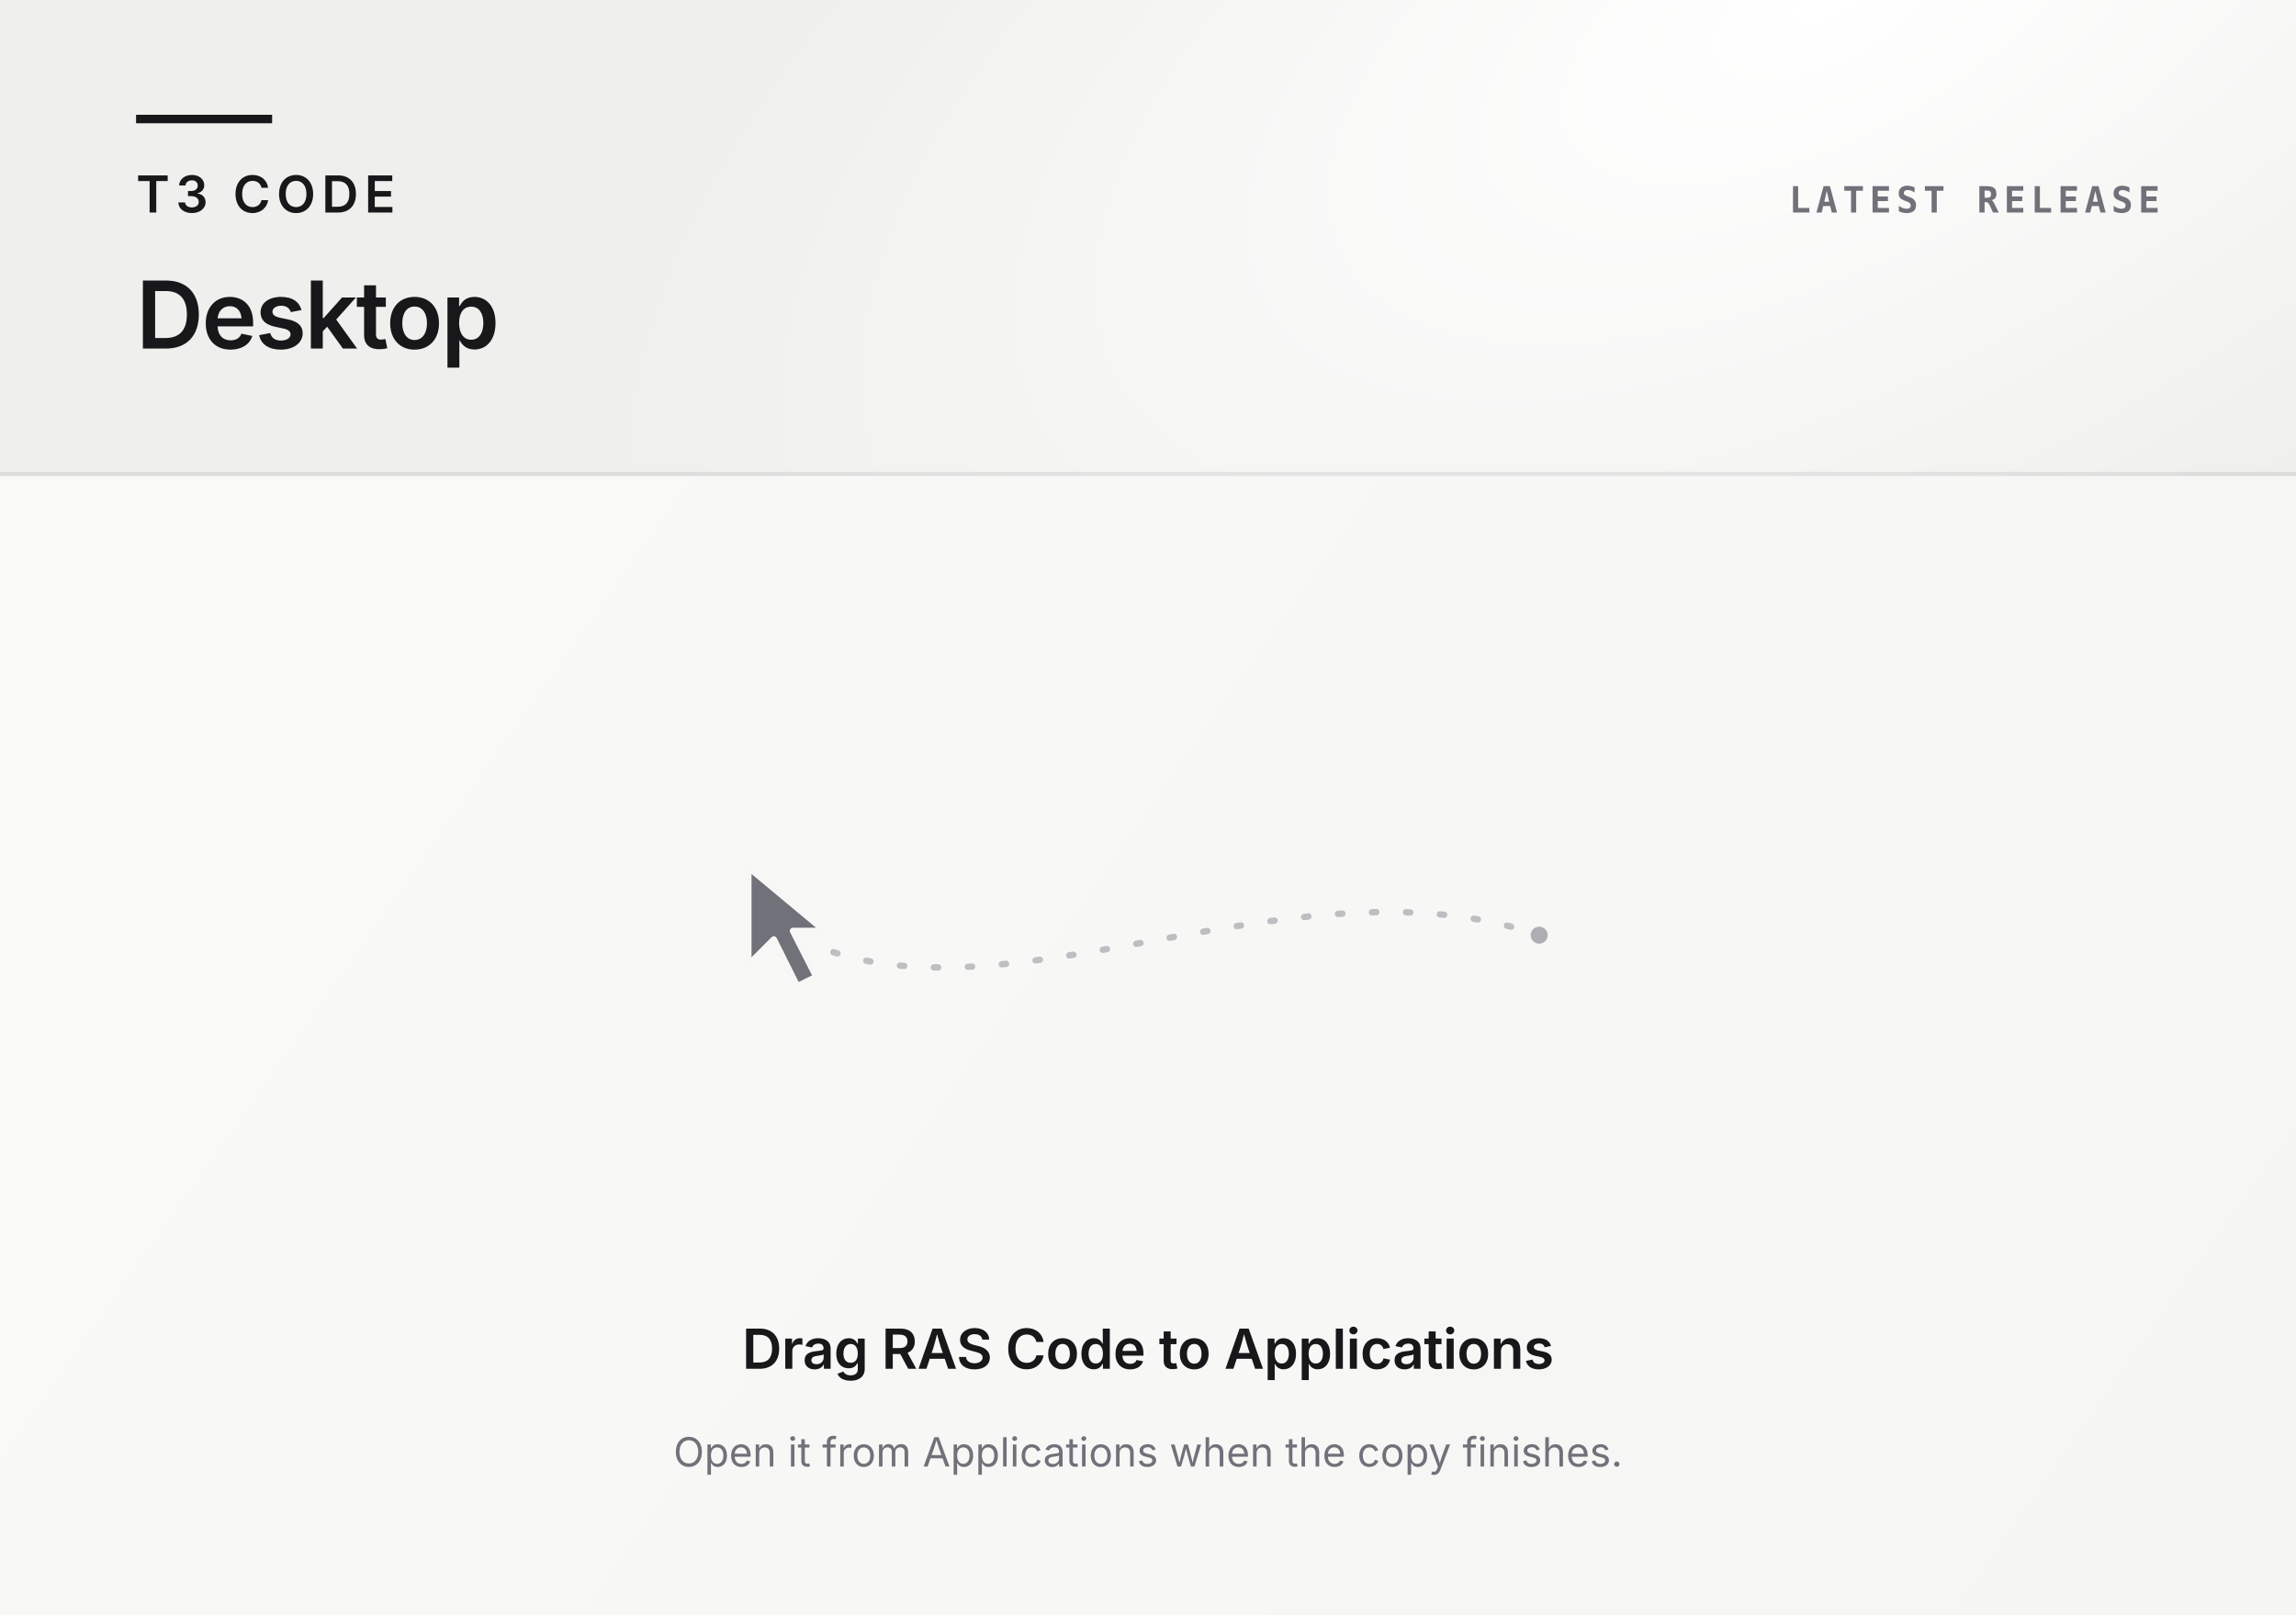
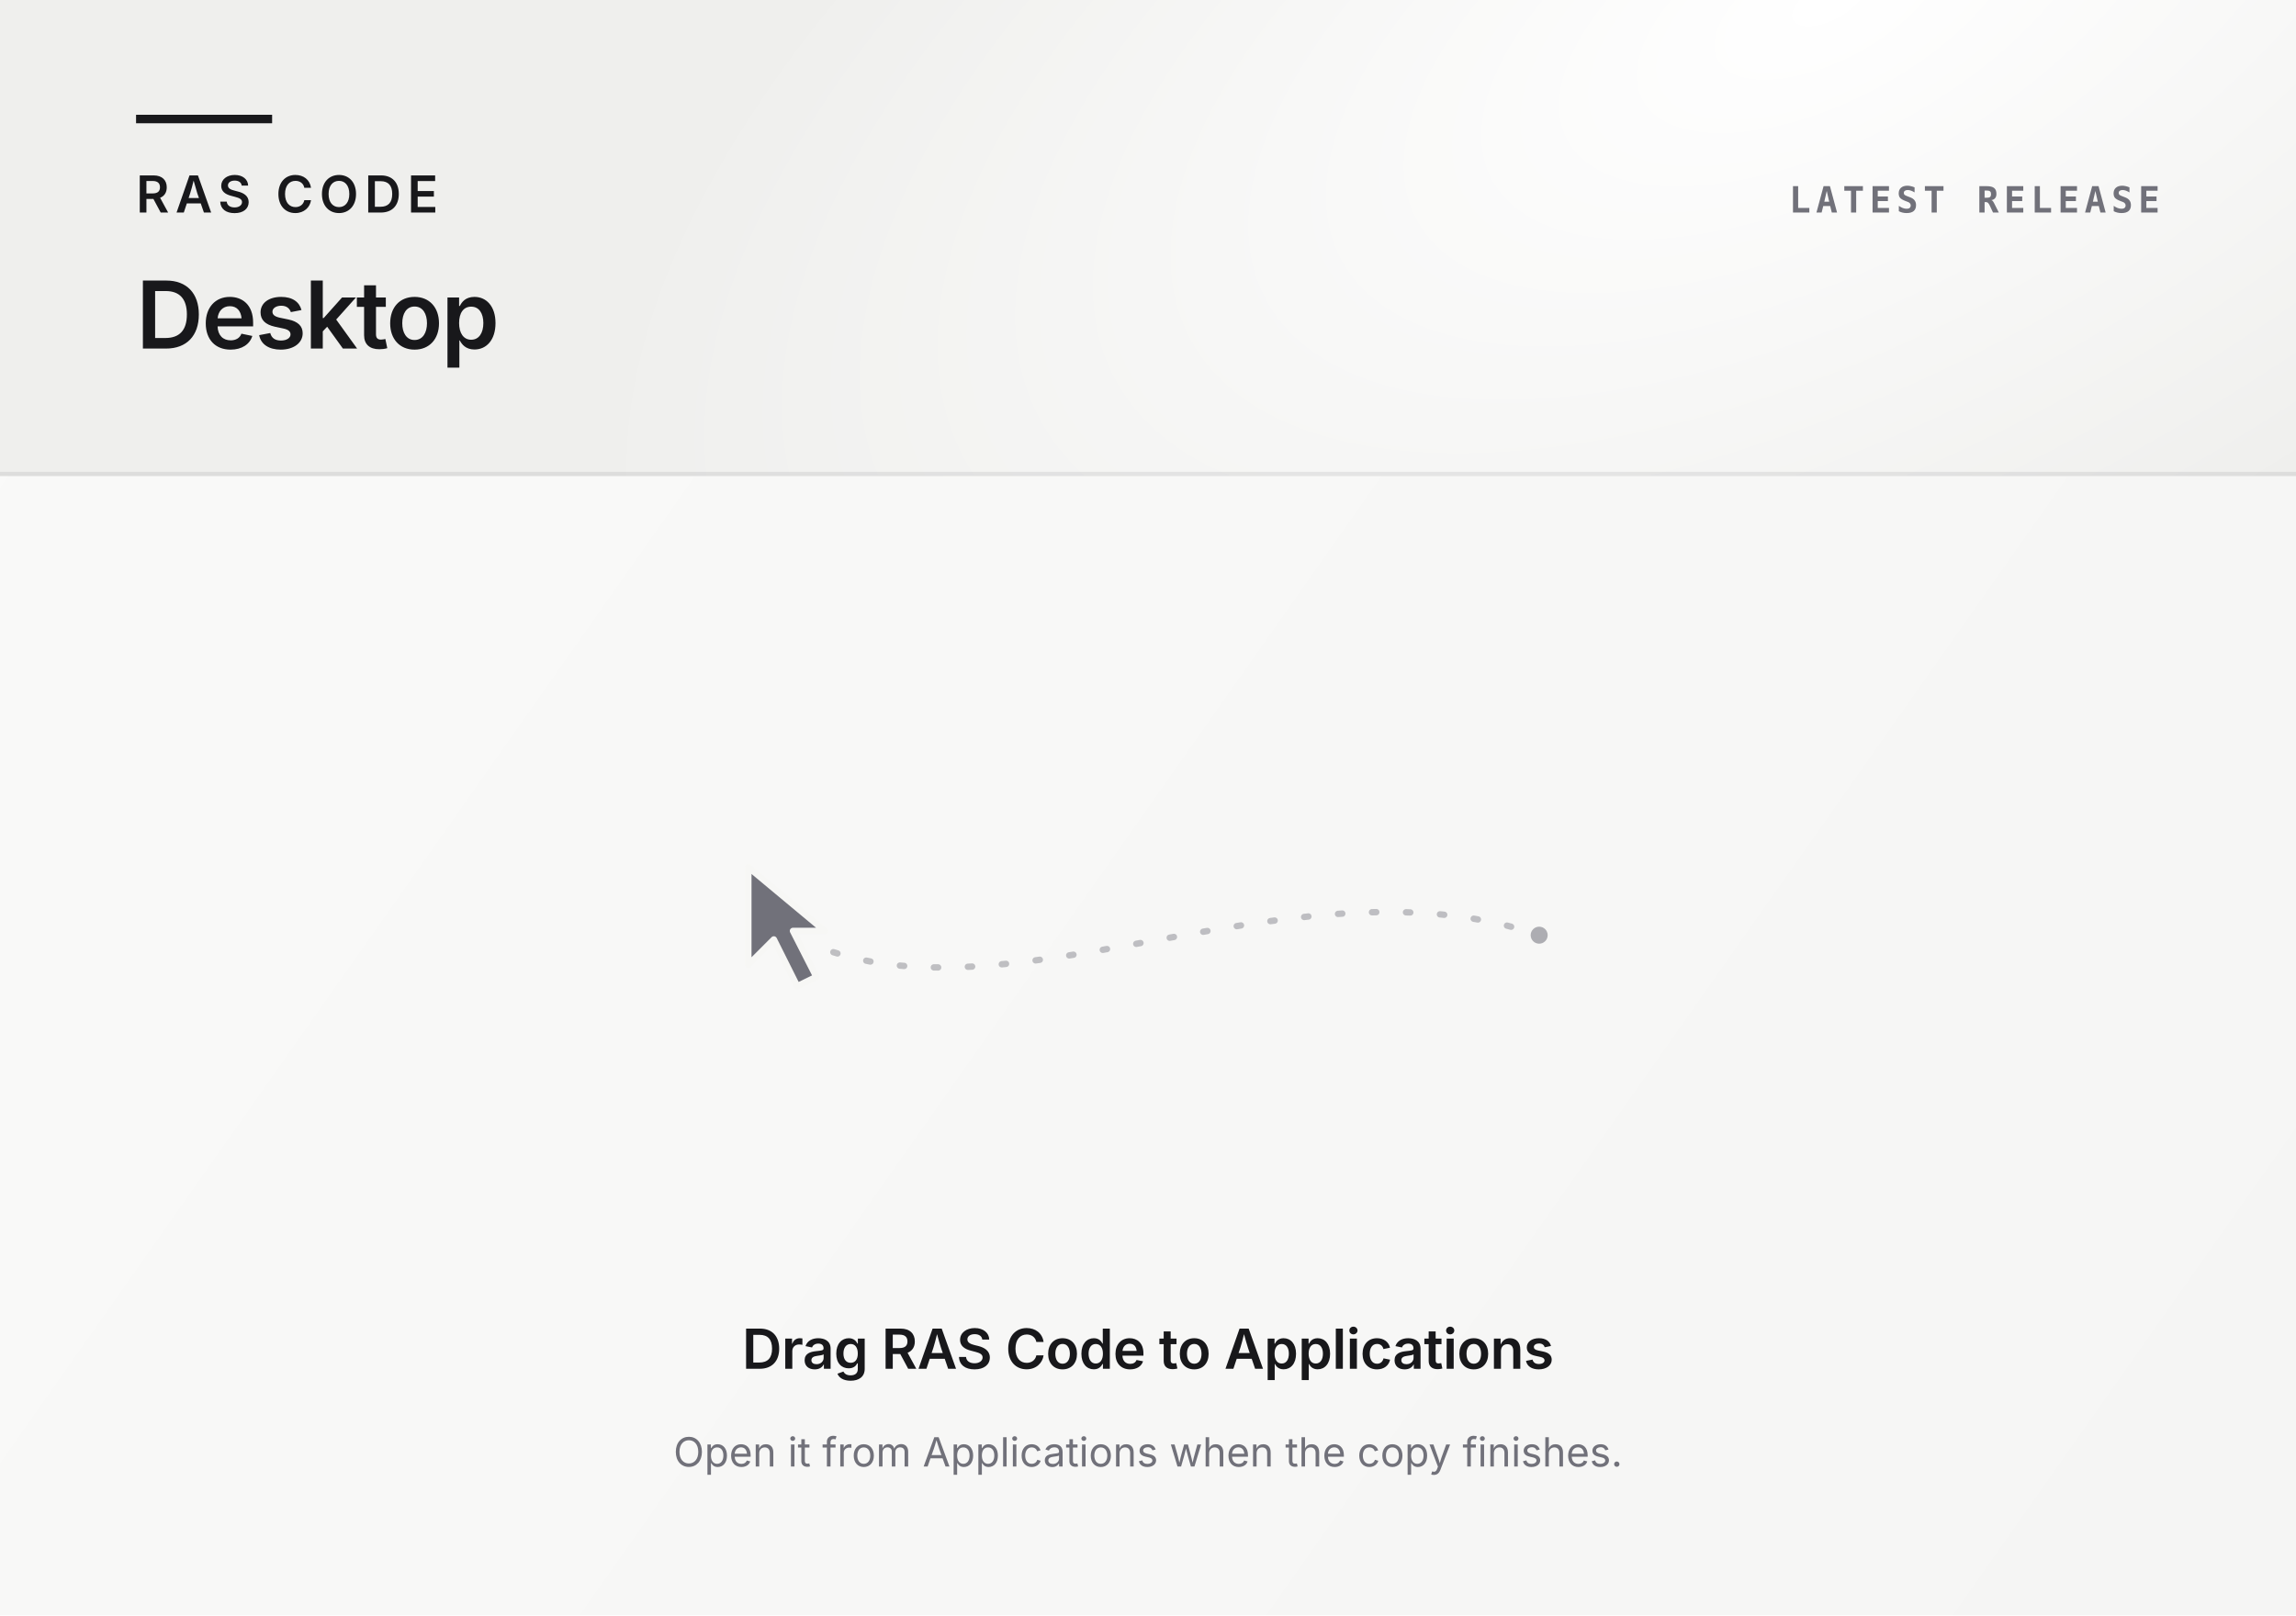
<svg xmlns="http://www.w3.org/2000/svg" width="1080" height="760" viewBox="0 0 540 380" fill="none">
  <defs>
    <linearGradient id="latest-surface" x1="0" y1="0" x2="540" y2="380" gradientUnits="userSpaceOnUse">
      <stop stop-color="#FAFAF9" />
      <stop offset="1" stop-color="#F5F5F4" />
    </linearGradient>
    <radialGradient id="latest-light" cx="0" cy="0" r="1" gradientUnits="userSpaceOnUse" gradientTransform="translate(430 0) rotate(152) scale(320 150)">
      <stop stop-color="#FFFFFF" />
      <stop offset="1" stop-color="#FFFFFF" stop-opacity="0" />
    </radialGradient>
  </defs>
  <rect width="540" height="380" fill="url(#latest-surface)" />
  <rect width="540" height="112" fill="#EFEFED" />
  <rect width="540" height="112" fill="url(#latest-light)" />
  <path d="M0 111.5H540" stroke="#18181B" stroke-opacity="0.08" />
  <path d="M32 28H64" stroke="#18181B" stroke-width="2" />
  <g font-family="-apple-system, BlinkMacSystemFont, sans-serif" fill="#18181B">
-     <text x="32" y="50" font-size="12" font-weight="600" letter-spacing="1.4">T3 CODE</text>
+     <text x="32" y="50" font-size="12" font-weight="600" letter-spacing="1.4">RAS CODE</text>
    <text x="32" y="82" font-size="22" font-weight="600" letter-spacing="-0.45">Desktop</text>
    <text x="508" y="50" text-anchor="end" font-family="ui-monospace, SFMono-Regular, Menlo, monospace" font-size="8.5" font-weight="600" letter-spacing="1.2" fill="#71717A">LATEST RELEASE</text>
  </g>
  <path d="M196 224C242 239 307 201 362 220" stroke="#71717A" stroke-width="1.5" stroke-linecap="round" stroke-dasharray="1 7" opacity="0.42" />
  <circle cx="362" cy="220" r="2" fill="#71717A" opacity="0.55" />
  <path d="M176 204V227L182 221L187.5 232L192 229.8L186.5 219H194L176 204Z" fill="#71717A" stroke="#F7F7F5" stroke-width="1.5" stroke-linejoin="round" />
  <g font-family="-apple-system, BlinkMacSystemFont, sans-serif" text-anchor="middle">
    <text x="270" y="322" font-size="13" font-weight="600" letter-spacing="-0.1" fill="#18181B">Drag RAS Code to Applications</text>
    <text x="270" y="345" font-size="9.5" fill="#71717A">Open it from Applications when the copy finishes.</text>
  </g>
</svg>
